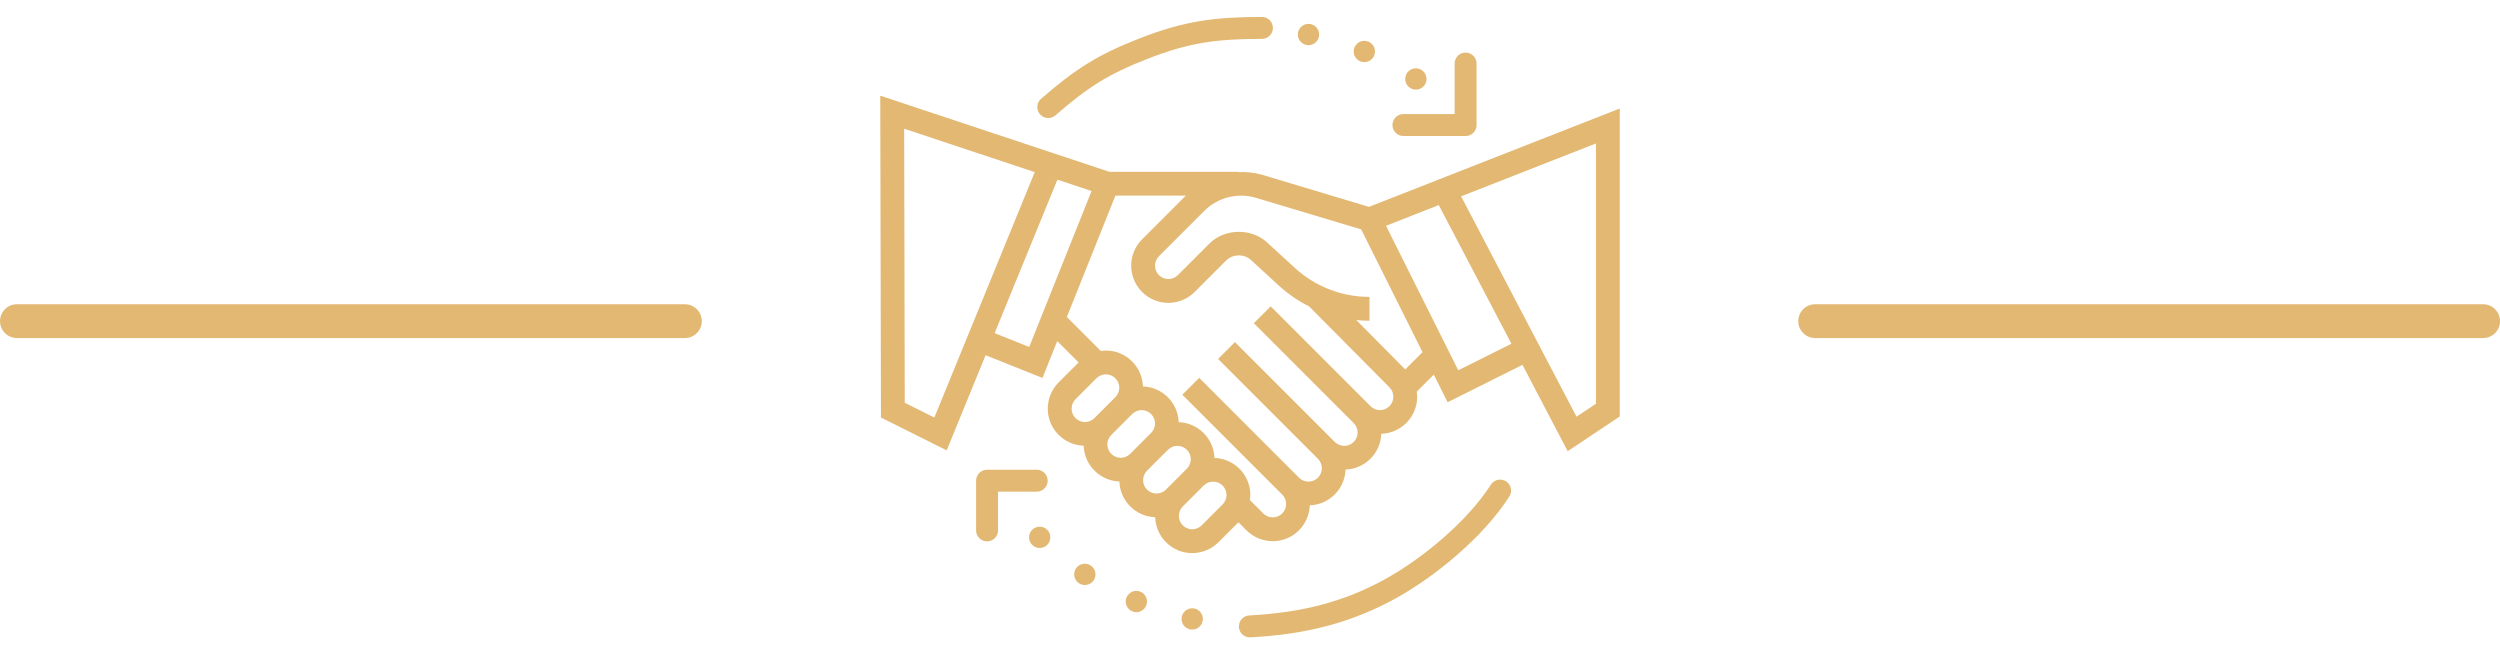
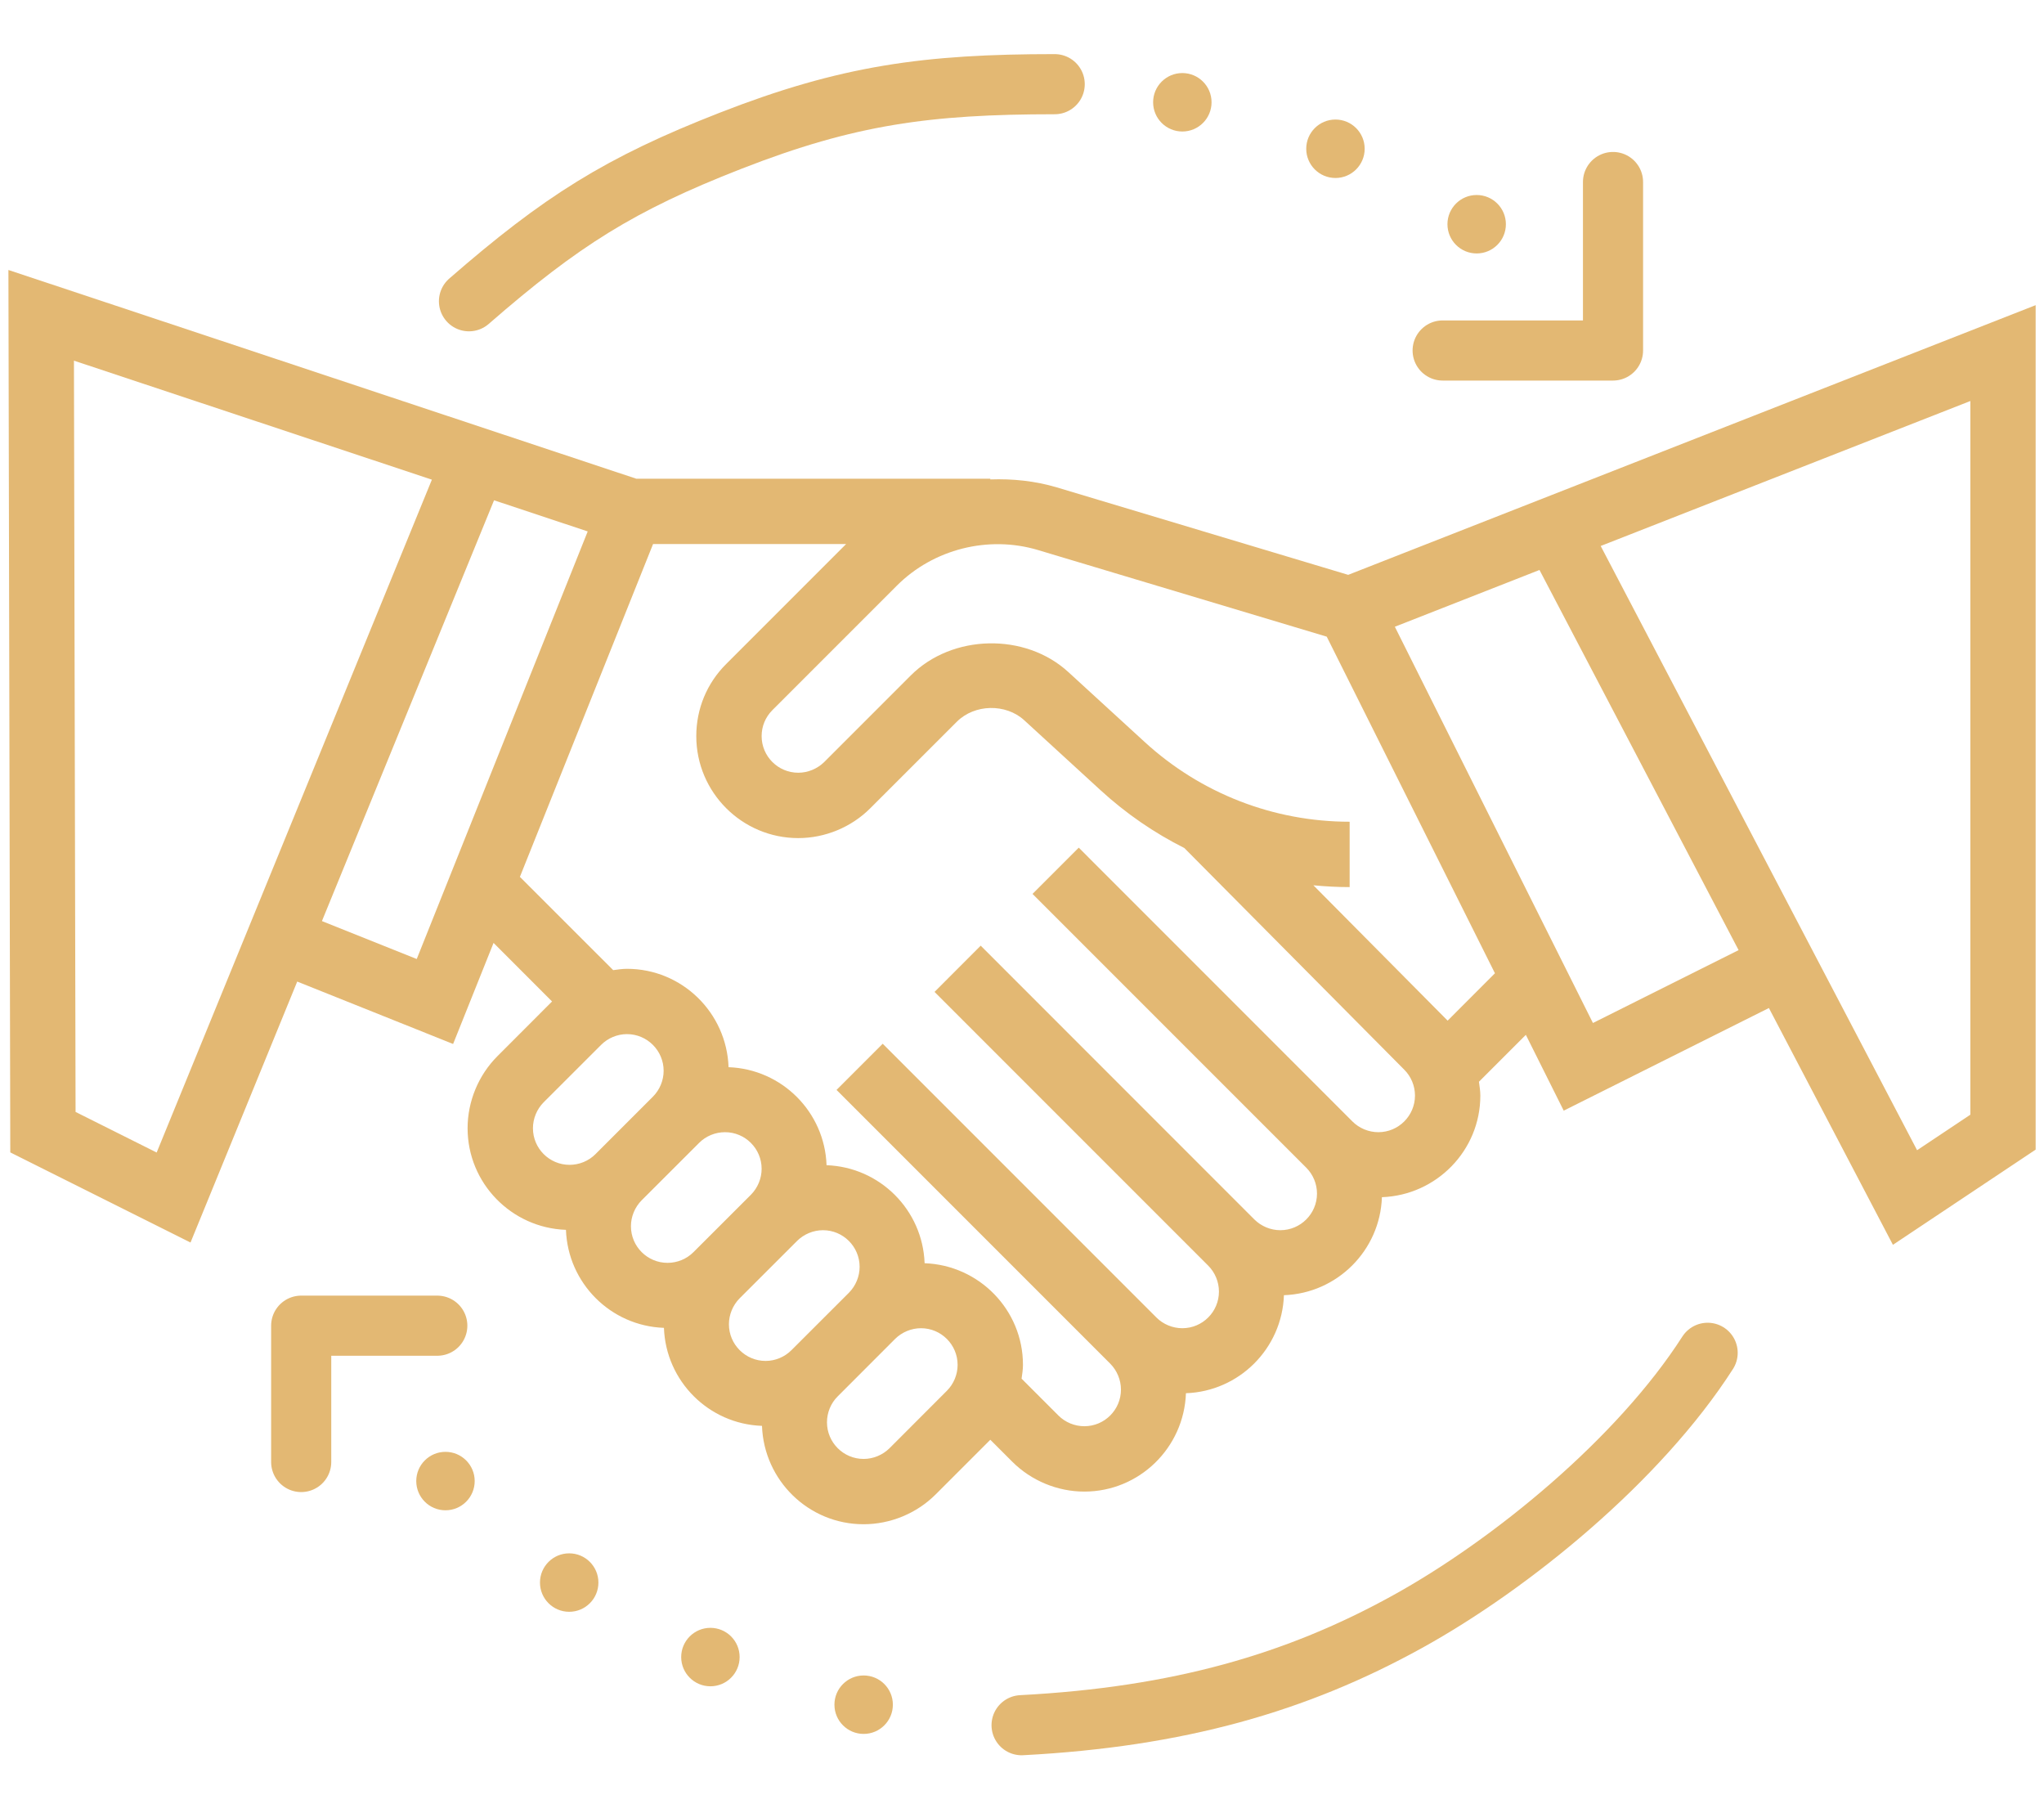
- <svg xmlns="http://www.w3.org/2000/svg" width="114" height="30" viewBox="0 0 114 30" fill="none">
-   <rect x="0.001" y="13.873" width="32" height="1.543" rx="0.772" fill="#E3B873" />
-   <rect x="82.001" y="13.873" width="32" height="1.543" rx="0.772" fill="#E3B873" />
-   <path d="M62.426 9.433L57.581 7.979C57.217 7.87 56.843 7.832 56.473 7.846V7.833H50.583L40.14 4.363L40.171 19.038L43.169 20.536L44.944 16.197L47.537 17.234L48.21 15.554L49.184 16.528L48.275 17.436C47.959 17.752 47.778 18.189 47.778 18.636C47.778 19.55 48.507 20.294 49.414 20.326C49.446 21.212 50.158 21.924 51.044 21.956C51.076 22.842 51.788 23.554 52.675 23.586C52.707 24.493 53.45 25.222 54.365 25.222C54.811 25.222 55.248 25.041 55.564 24.725L56.473 23.817L56.838 24.182C57.154 24.498 57.59 24.679 58.037 24.679C58.952 24.679 59.695 23.95 59.727 23.043C60.613 23.011 61.325 22.299 61.357 21.412C62.243 21.381 62.956 20.668 62.987 19.782C63.894 19.75 64.624 19.007 64.624 18.092C64.624 18.015 64.611 17.939 64.601 17.862L65.381 17.082L66.011 18.343L69.424 16.637L71.487 20.575L73.861 18.992V4.947L62.426 9.433ZM42.606 19.04L41.257 18.365L41.23 5.87L47.184 7.849L42.606 19.04ZM46.932 15.821L45.355 15.191L48.218 8.193L49.776 8.711L46.932 15.821ZM48.865 18.636C48.865 18.475 48.929 18.318 49.043 18.205L49.998 17.249C50.112 17.136 50.269 17.071 50.429 17.071C50.765 17.071 51.039 17.345 51.039 17.68C51.039 17.84 50.974 17.998 50.86 18.111L49.905 19.067C49.792 19.18 49.635 19.245 49.474 19.245C49.138 19.245 48.865 18.971 48.865 18.636ZM50.495 20.266C50.495 20.105 50.56 19.949 50.673 19.835L51.629 18.88C51.742 18.766 51.899 18.701 52.06 18.701C52.395 18.701 52.669 18.975 52.669 19.311C52.669 19.471 52.604 19.628 52.49 19.741L51.535 20.697C51.422 20.81 51.265 20.875 51.104 20.875C50.769 20.875 50.495 20.602 50.495 20.266ZM52.125 21.896C52.125 21.736 52.19 21.579 52.303 21.465L53.259 20.51C53.373 20.396 53.53 20.331 53.69 20.331C54.026 20.331 54.299 20.605 54.299 20.941C54.299 21.101 54.234 21.258 54.121 21.372L53.166 22.327C53.052 22.441 52.895 22.505 52.735 22.505C52.399 22.505 52.125 22.232 52.125 21.896ZM55.751 23.002L54.796 23.957C54.682 24.071 54.525 24.135 54.365 24.135C54.029 24.135 53.756 23.862 53.756 23.526C53.756 23.366 53.82 23.209 53.934 23.095L54.889 22.14C55.003 22.026 55.16 21.962 55.32 21.962C55.656 21.962 55.929 22.235 55.929 22.571C55.929 22.731 55.864 22.888 55.751 23.002ZM62.928 18.701C62.767 18.701 62.61 18.637 62.497 18.523L57.944 13.97L57.175 14.738L61.728 19.291C61.842 19.405 61.907 19.562 61.907 19.723C61.907 20.058 61.633 20.331 61.297 20.331C61.137 20.331 60.98 20.267 60.867 20.153L56.313 15.6L55.545 16.369L60.098 20.922C60.212 21.035 60.276 21.192 60.276 21.353C60.276 21.688 60.003 21.962 59.667 21.962C59.507 21.962 59.35 21.897 59.236 21.784L54.683 17.23L53.915 17.999L58.468 22.552C58.581 22.666 58.646 22.822 58.646 22.983C58.646 23.319 58.373 23.592 58.037 23.592C57.877 23.592 57.72 23.527 57.606 23.414L56.993 22.801C57.004 22.725 57.016 22.649 57.016 22.571C57.016 21.656 56.287 20.913 55.38 20.881C55.348 19.995 54.636 19.282 53.749 19.251C53.718 18.365 53.005 17.652 52.119 17.621C52.087 16.714 51.344 15.984 50.429 15.984C50.352 15.984 50.276 15.997 50.2 16.007L48.648 14.456L50.863 8.92H54.074L52.079 10.916C51.758 11.236 51.582 11.662 51.582 12.115C51.582 13.05 52.343 13.811 53.278 13.811C53.725 13.811 54.162 13.63 54.477 13.314L55.917 11.874C56.211 11.581 56.73 11.569 57.037 11.85L58.307 13.015C58.729 13.402 59.198 13.723 59.7 13.976L63.358 17.661C63.472 17.775 63.537 17.932 63.537 18.092C63.537 18.428 63.264 18.701 62.928 18.701ZM64.08 16.846L61.847 14.595C62.046 14.614 62.247 14.626 62.45 14.626V13.539C61.185 13.539 59.974 13.068 59.042 12.213L57.771 11.049C57.054 10.391 55.837 10.417 55.149 11.106L53.709 12.546C53.595 12.659 53.438 12.724 53.278 12.724C52.942 12.724 52.669 12.451 52.669 12.115C52.669 11.952 52.732 11.799 52.847 11.684L54.918 9.613C55.527 9.004 56.441 8.772 57.268 9.02L62.069 10.46L64.867 16.059L64.08 16.846ZM66.497 16.885L63.202 10.296L65.608 9.352L68.92 15.674L66.497 16.885ZM72.775 18.411L71.889 19.001L66.626 8.953L72.775 6.541V18.411Z" fill="#E3B873" />
-   <circle cx="59.667" cy="1.574" r="0.486" fill="#E3B873" />
-   <circle cx="47.41" cy="24.503" r="0.486" fill="#E3B873" />
-   <circle cx="49.468" cy="26.192" r="0.486" fill="#E3B873" />
-   <circle cx="51.817" cy="27.43" r="0.486" fill="#E3B873" />
-   <circle cx="54.365" cy="28.223" r="0.486" fill="#E3B873" />
-   <circle cx="62.214" cy="2.347" r="0.486" fill="#E3B873" />
-   <circle cx="64.563" cy="3.601" r="0.486" fill="#E3B873" />
-   <path d="M66.831 2.899V5.701H63.997" stroke="#E3B873" stroke-linecap="round" stroke-linejoin="round" />
-   <path d="M45.01 24.186L45.01 21.92L47.274 21.92" stroke="#E3B873" stroke-linecap="round" stroke-linejoin="round" />
-   <path d="M47.801 4.882C49.336 3.547 50.312 2.932 52.152 2.214C54.103 1.452 55.424 1.273 57.544 1.273" stroke="#E3B873" stroke-linecap="round" />
-   <path d="M68.405 22.371C67.263 24.151 65.138 25.889 63.409 26.844C61.575 27.856 59.61 28.427 56.993 28.563" stroke="#E3B873" stroke-linecap="round" />
+ <svg xmlns="http://www.w3.org/2000/svg" width="34" height="30" viewBox="0 0 34 30" fill="none">
+   <path d="M22.426 9.56L17.581 8.106C17.217 7.998 16.843 7.96 16.473 7.973V7.961H10.583L0.14 4.49L0.171 19.165L3.169 20.664L4.944 16.324L7.537 17.362L8.21 15.681L9.183 16.655L8.275 17.564C7.959 17.88 7.778 18.316 7.778 18.763C7.778 19.677 8.507 20.421 9.414 20.453C9.446 21.339 10.158 22.052 11.044 22.083C11.076 22.97 11.789 23.682 12.675 23.713C12.707 24.62 13.45 25.349 14.365 25.349C14.811 25.349 15.248 25.169 15.564 24.853L16.473 23.944L16.838 24.309C17.154 24.625 17.59 24.806 18.037 24.806C18.952 24.806 19.695 24.077 19.727 23.17C20.613 23.139 21.326 22.426 21.357 21.54C22.243 21.508 22.956 20.796 22.987 19.91C23.894 19.877 24.624 19.134 24.624 18.22C24.624 18.143 24.611 18.066 24.601 17.99L25.381 17.21L26.011 18.471L29.424 16.764L31.487 20.702L33.861 19.119V5.075L22.426 9.56ZM2.606 19.167L1.257 18.492L1.23 5.998L7.184 7.977L2.606 19.167ZM6.932 15.949L5.355 15.318L8.218 8.32L9.776 8.838L6.932 15.949ZM8.865 18.763C8.865 18.603 8.93 18.446 9.043 18.332L9.999 17.377C10.112 17.263 10.269 17.198 10.429 17.198C10.765 17.198 11.039 17.472 11.039 17.808C11.039 17.968 10.974 18.125 10.86 18.239L9.905 19.194C9.792 19.308 9.635 19.372 9.474 19.372C9.138 19.372 8.865 19.099 8.865 18.763ZM10.495 20.393C10.495 20.233 10.56 20.076 10.673 19.962L11.629 19.007C11.742 18.893 11.899 18.829 12.06 18.829C12.396 18.829 12.669 19.102 12.669 19.438C12.669 19.598 12.604 19.755 12.491 19.869L11.535 20.824C11.422 20.938 11.265 21.002 11.104 21.002C10.768 21.002 10.495 20.729 10.495 20.393ZM12.125 22.024C12.125 21.863 12.19 21.706 12.303 21.592L13.259 20.637C13.373 20.524 13.53 20.459 13.69 20.459C14.026 20.459 14.299 20.733 14.299 21.068C14.299 21.228 14.234 21.385 14.121 21.499L13.165 22.454C13.052 22.568 12.895 22.633 12.735 22.633C12.399 22.633 12.125 22.359 12.125 22.024ZM15.751 23.129L14.796 24.085C14.682 24.198 14.525 24.263 14.365 24.263C14.029 24.263 13.756 23.989 13.756 23.654C13.756 23.493 13.82 23.336 13.934 23.223L14.889 22.267C15.003 22.154 15.16 22.089 15.32 22.089C15.656 22.089 15.929 22.363 15.929 22.698C15.929 22.859 15.864 23.016 15.751 23.129ZM22.928 18.829C22.767 18.829 22.61 18.764 22.497 18.651L17.944 14.097L17.175 14.866L21.728 19.419C21.842 19.533 21.907 19.689 21.907 19.85C21.907 20.186 21.633 20.459 21.297 20.459C21.137 20.459 20.98 20.394 20.866 20.281L16.313 15.727L15.545 16.496L20.098 21.049C20.212 21.163 20.276 21.32 20.276 21.48C20.276 21.816 20.003 22.089 19.667 22.089C19.507 22.089 19.35 22.025 19.236 21.911L14.683 17.358L13.915 18.126L18.468 22.679C18.581 22.793 18.646 22.95 18.646 23.11C18.646 23.446 18.373 23.719 18.037 23.719C17.877 23.719 17.72 23.655 17.606 23.541L16.993 22.928C17.004 22.852 17.016 22.776 17.016 22.698C17.016 21.784 16.287 21.041 15.38 21.008C15.348 20.122 14.636 19.41 13.749 19.378C13.718 18.492 13.005 17.78 12.119 17.748C12.087 16.841 11.344 16.112 10.429 16.112C10.352 16.112 10.276 16.124 10.2 16.134L8.648 14.583L10.863 9.048H14.074L12.079 11.043C11.758 11.363 11.582 11.789 11.582 12.242C11.582 13.177 12.343 13.938 13.278 13.938C13.725 13.938 14.162 13.757 14.477 13.441L15.917 12.002C16.211 11.708 16.73 11.697 17.037 11.978L18.307 13.142C18.729 13.529 19.198 13.851 19.7 14.103L23.358 17.789C23.472 17.902 23.537 18.059 23.537 18.22C23.537 18.555 23.264 18.829 22.928 18.829ZM24.08 16.974L21.847 14.723C22.046 14.742 22.247 14.753 22.45 14.753V13.666C21.185 13.666 19.974 13.195 19.042 12.341L17.771 11.177C17.054 10.518 15.837 10.544 15.149 11.234L13.71 12.673C13.595 12.786 13.438 12.851 13.278 12.851C12.942 12.851 12.669 12.578 12.669 12.242C12.669 12.079 12.732 11.927 12.847 11.811L14.918 9.74C15.527 9.131 16.441 8.9 17.268 9.148L22.069 10.588L24.867 16.186L24.08 16.974ZM26.497 17.013L23.202 10.423L25.608 9.479L28.92 15.801L26.497 17.013ZM32.775 18.538L31.889 19.129L26.626 9.08L32.775 6.669V18.538Z" fill="#E3B873" />
+   <circle cx="19.667" cy="1.701" r="0.486" fill="#E3B873" />
+   <circle cx="7.41" cy="24.631" r="0.486" fill="#E3B873" />
+   <circle cx="9.468" cy="26.319" r="0.486" fill="#E3B873" />
+   <circle cx="11.817" cy="27.558" r="0.486" fill="#E3B873" />
+   <circle cx="14.366" cy="28.35" r="0.486" fill="#E3B873" />
+   <circle cx="22.214" cy="2.474" r="0.486" fill="#E3B873" />
+   <circle cx="24.563" cy="3.729" r="0.486" fill="#E3B873" />
+   <path d="M26.831 3.027V5.829H23.997" stroke="#E3B873" stroke-linecap="round" stroke-linejoin="round" />
+   <path d="M5.01 24.314L5.01 22.047L7.274 22.047" stroke="#E3B873" stroke-linecap="round" stroke-linejoin="round" />
+   <path d="M7.801 5.01C9.336 3.674 10.312 3.059 12.152 2.341C14.103 1.579 15.424 1.4 17.544 1.4" stroke="#E3B873" stroke-linecap="round" />
+   <path d="M28.405 22.498C27.263 24.279 25.138 26.017 23.409 26.971C21.575 27.984 19.61 28.554 16.993 28.691" stroke="#E3B873" stroke-linecap="round" />
</svg>
